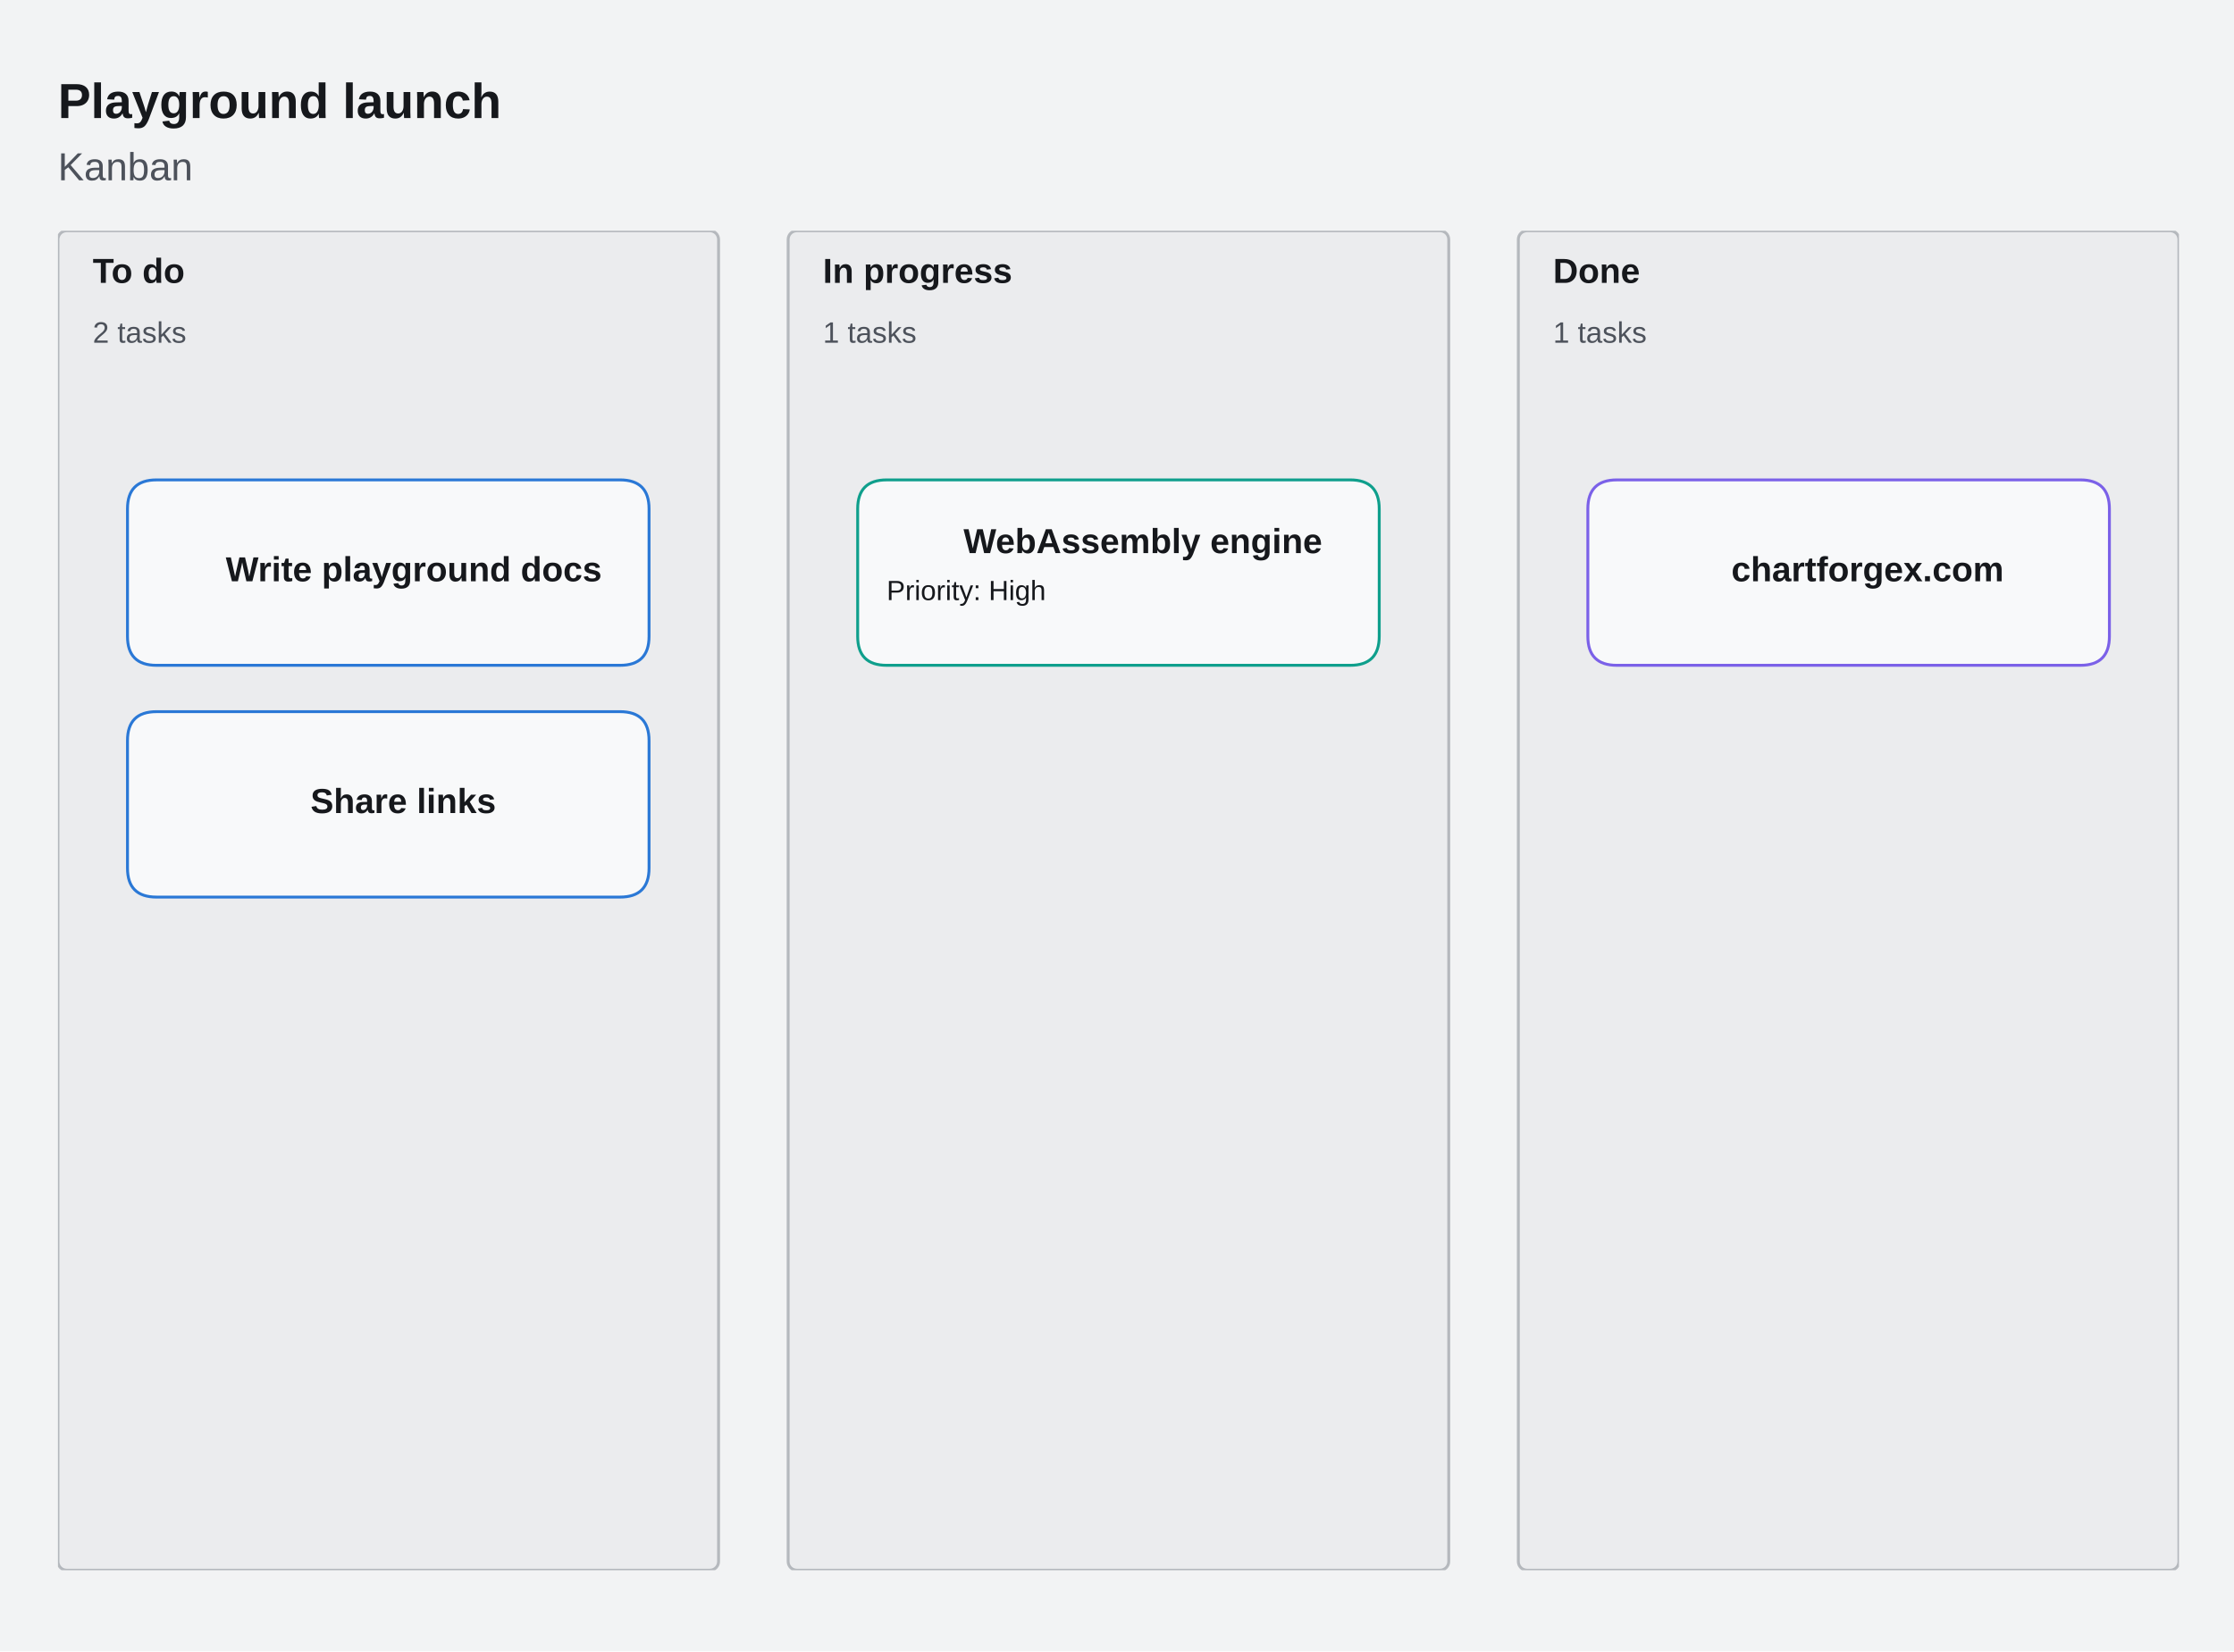
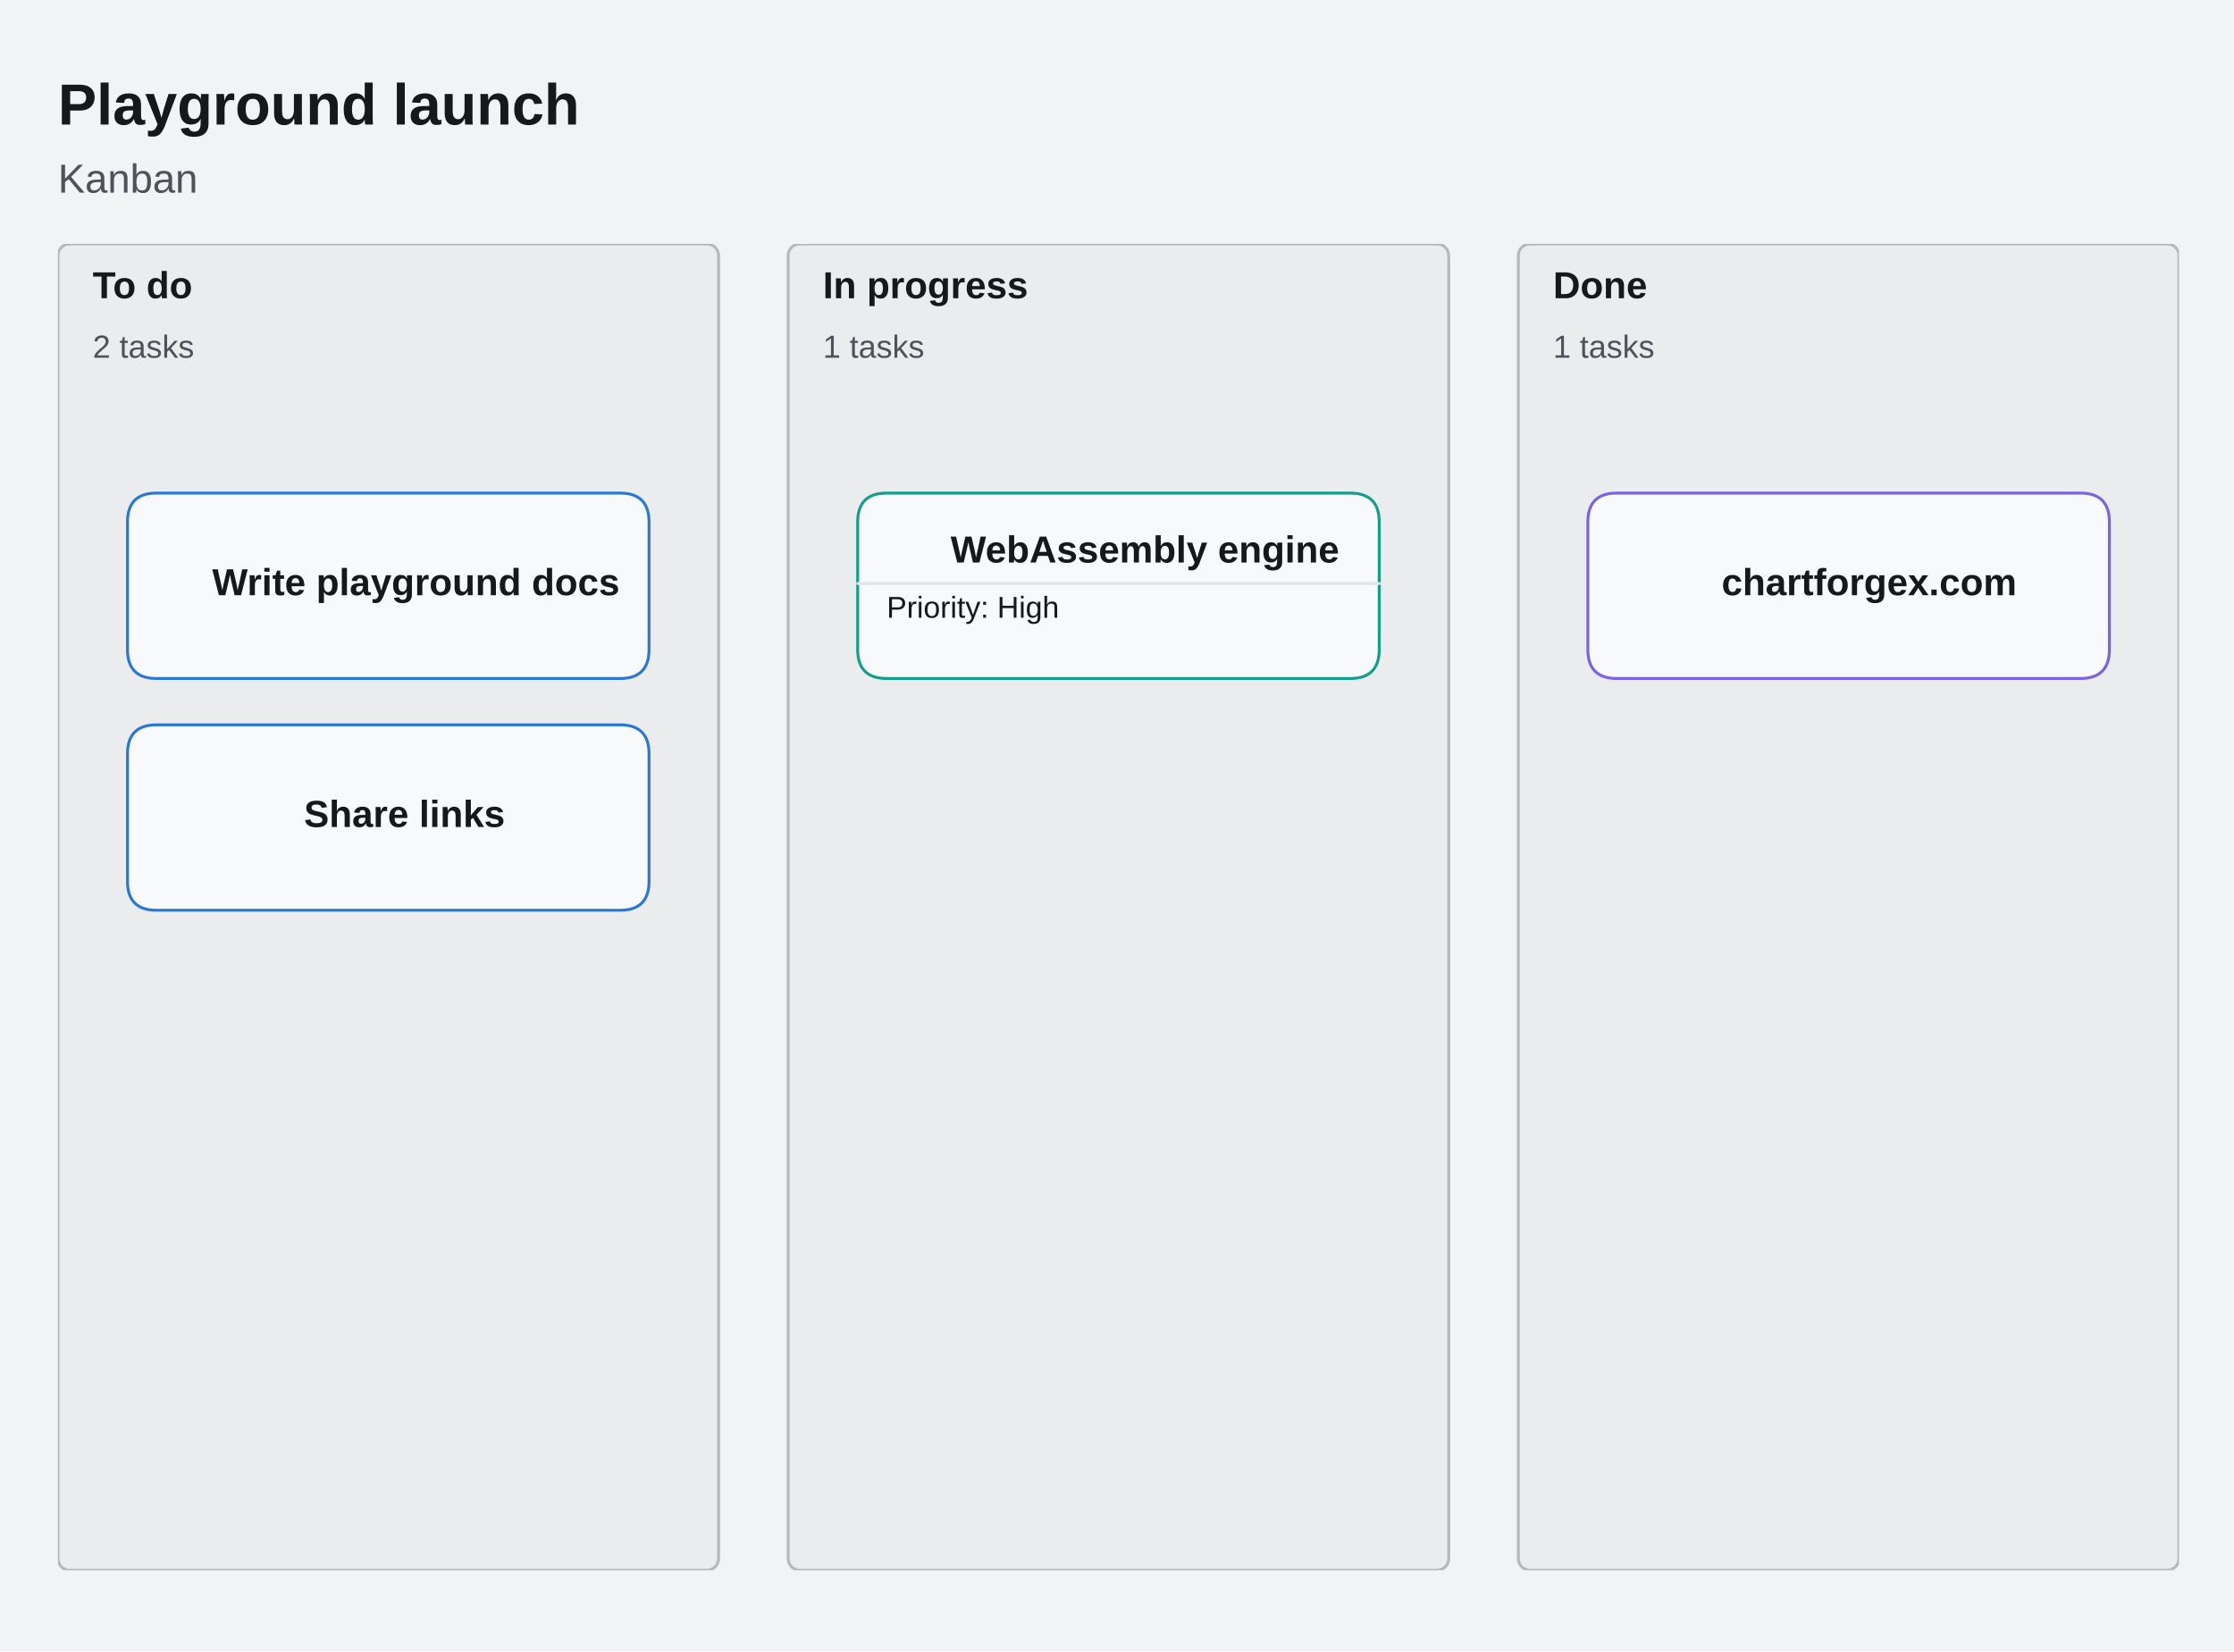
<svg xmlns="http://www.w3.org/2000/svg" width="771" height="570" viewBox="8 0 771 570" stroke-linecap="round" stroke-linejoin="round" style="max-width:100%;height:auto;display:block" role="img" aria-label="Playground launch" aria-labelledby="cfx-mm-kanban-l-title" aria-describedby="cfx-mm-kanban-l-description">
  <defs>
    <clipPath id="cfx-mm-kanban-l-clip-1" clipPathUnits="userSpaceOnUse">
      <rect x="28" y="28" width="732" height="514" />
    </clipPath>
    <clipPath id="cfx-mm-kanban-l-clip-10" clipPathUnits="userSpaceOnUse">
-       <rect x="28" y="79.65" width="732" height="462.35" />
+       <rect x="28" y="84.2" width="732" height="457.8" />
    </clipPath>
  </defs>
  <rect x="0" y="0" width="788" height="570" rx="0" data-cfx-role="background" fill="#F2F3F4" stroke="none" stroke-width="1" />
  <g clip-path="url(#cfx-mm-kanban-l-clip-1)">
-     <g data-cfx-role="frame-heading-source" data-cfx-authored-font-request="Calibri, Carlito, Segoe UI, Arial, system-ui, sans-serif|700|normal|17|">
+     <g data-cfx-role="frame-heading-source" data-cfx-authored-font-request="Calibri, Carlito, Segoe UI, Arial, system-ui, sans-serif|600|normal|20|">
      <g data-cfx-role="frame-heading">
-         <text x="28" y="40.75" font-family="Calibri, Carlito, Segoe UI, Arial, system-ui, sans-serif" font-size="17" font-weight="700" font-style="normal" fill="#16181C" xml:space="preserve" style="white-space:pre;font-language-override:normal;font-palette:normal">Playground launch</text>
+         <text x="28" y="43" font-family="Calibri, Carlito, Segoe UI, Arial, system-ui, sans-serif" font-size="20" font-weight="600" font-style="normal" fill="#16181C" xml:space="preserve" style="white-space:pre;font-language-override:normal;font-palette:normal">Playground launch</text>
      </g>
    </g>
-     <g data-cfx-role="frame-heading-source" data-cfx-authored-font-request="Calibri, Carlito, Segoe UI, Arial, system-ui, sans-serif|400|normal|13.5|">
+     <g data-cfx-role="frame-heading-source" data-cfx-authored-font-request="Calibri, Carlito, Segoe UI, Arial, system-ui, sans-serif|400|normal|14|">
      <g data-cfx-role="frame-heading">
-         <text x="28" y="62.225" font-family="Calibri, Carlito, Segoe UI, Arial, system-ui, sans-serif" font-size="13.5" font-weight="400" font-style="normal" fill="#4D525B" xml:space="preserve" style="white-space:pre;font-language-override:normal;font-palette:normal">Kanban</text>
+         <text x="28" y="66.5" font-family="Calibri, Carlito, Segoe UI, Arial, system-ui, sans-serif" font-size="14" font-weight="400" font-style="normal" fill="#4D525B" xml:space="preserve" style="white-space:pre;font-language-override:normal;font-palette:normal">Kanban</text>
      </g>
    </g>
  </g>
  <g id="cfx-mm-kanban-l-node-9" data-cfx-source-id="mermaid-kanban" data-cfx-role="topology" class="cfx-topology" data-canvas-surface-style="Plain" data-cfx-active-scenario="" data-cfx-map-background-style="Dots" data-cfx-projection="" data-cfx-scenario-count="0" data-cfx-scenario-ids="" data-cfx-scenarios="[]" data-cfx-viewport="" data-chart-id="mermaid-kanban" data-fit-content-to-viewport="false" data-header-style="Standard" data-layout-direction="LeftToRight" data-layout-mode="DenseGrouped" data-node-surface-style="Card" data-visual-style="Default">
    <g clip-path="url(#cfx-mm-kanban-l-clip-10)">
      <g id="cfx-mm-kanban-l-node-11" data-cfx-source-id="todo" data-cfx-role="topology-group" class="cfx-topology__group cfx-mermaid-kanban-column" data-cfx-meta-mermaid-id="todo" data-cfx-meta-mermaid-order="0" data-cfx-meta-mermaid-source-column="3" data-cfx-meta-mermaid-source-label="To do" data-cfx-meta-mermaid-source-length="11" data-cfx-meta-mermaid-source-line="5" data-cfx-selected="false" data-cfx-status="Unknown" data-group-applied-layout-policy="VerticalStack" data-group-color="" data-group-id="todo" data-group-label="To do" data-group-layout-direction="" data-group-layout-policy="VerticalStack" data-group-symbol="" data-parent-group-id="" data-scenario-ids="" data-scenario-step-indices="">
-         <rect x="28" y="79.65" width="228" height="462.35" rx="3" data-cfx-role="topology-group-surface" fill="rgba(124,129,138,0.059)" stroke="rgba(124,129,138,0.502)" stroke-width="1" />
+         <rect x="28" y="84.2" width="228" height="457.8" rx="4" data-cfx-role="topology-group-surface" fill="rgba(124,129,138,0.059)" stroke="rgba(124,129,138,0.502)" stroke-width="1" />
        <g data-cfx-role="topology-group-label">
-           <text x="40" y="97.65" font-family="Calibri, Carlito, Segoe UI, Arial, system-ui, sans-serif" font-size="12" font-weight="600" font-style="normal" fill="#16181C" xml:space="preserve" style="white-space:pre;font-language-override:normal;font-palette:normal">To do</text>
+           <text x="40" y="102.95" font-family="Calibri, Carlito, Segoe UI, Arial, system-ui, sans-serif" font-size="13" font-weight="600" font-style="normal" fill="#16181C" xml:space="preserve" style="white-space:pre;font-language-override:normal;font-palette:normal">To do</text>
        </g>
        <g data-cfx-role="topology-group-subtitle">
-           <text x="40" y="118.3" font-family="Calibri, Carlito, Segoe UI, Arial, system-ui, sans-serif" font-size="10.2" font-weight="400" font-style="normal" fill="#4D525B" xml:space="preserve" style="white-space:pre;font-language-override:normal;font-palette:normal">2 tasks</text>
+           <text x="40" y="123.488" font-family="Calibri, Carlito, Segoe UI, Arial, system-ui, sans-serif" font-size="11.05" font-weight="400" font-style="normal" fill="#4D525B" xml:space="preserve" style="white-space:pre;font-language-override:normal;font-palette:normal">2 tasks</text>
        </g>
      </g>
      <g id="cfx-mm-kanban-l-node-16" data-cfx-source-id="doing" data-cfx-role="topology-group" class="cfx-topology__group cfx-mermaid-kanban-column" data-cfx-meta-mermaid-id="doing" data-cfx-meta-mermaid-order="1" data-cfx-meta-mermaid-source-column="3" data-cfx-meta-mermaid-source-label="In progress" data-cfx-meta-mermaid-source-length="18" data-cfx-meta-mermaid-source-line="8" data-cfx-selected="false" data-cfx-status="Unknown" data-group-applied-layout-policy="VerticalStack" data-group-color="" data-group-id="doing" data-group-label="In progress" data-group-layout-direction="" data-group-layout-policy="VerticalStack" data-group-symbol="" data-parent-group-id="" data-scenario-ids="" data-scenario-step-indices="">
-         <rect x="280" y="79.65" width="228" height="462.35" rx="3" data-cfx-role="topology-group-surface" fill="rgba(124,129,138,0.059)" stroke="rgba(124,129,138,0.502)" stroke-width="1" />
+         <rect x="280" y="84.2" width="228" height="457.8" rx="4" data-cfx-role="topology-group-surface" fill="rgba(124,129,138,0.059)" stroke="rgba(124,129,138,0.502)" stroke-width="1" />
        <g data-cfx-role="topology-group-label">
-           <text x="292" y="97.65" font-family="Calibri, Carlito, Segoe UI, Arial, system-ui, sans-serif" font-size="12" font-weight="600" font-style="normal" fill="#16181C" xml:space="preserve" style="white-space:pre;font-language-override:normal;font-palette:normal">In progress</text>
+           <text x="292" y="102.95" font-family="Calibri, Carlito, Segoe UI, Arial, system-ui, sans-serif" font-size="13" font-weight="600" font-style="normal" fill="#16181C" xml:space="preserve" style="white-space:pre;font-language-override:normal;font-palette:normal">In progress</text>
        </g>
        <g data-cfx-role="topology-group-subtitle">
-           <text x="292" y="118.3" font-family="Calibri, Carlito, Segoe UI, Arial, system-ui, sans-serif" font-size="10.2" font-weight="400" font-style="normal" fill="#4D525B" xml:space="preserve" style="white-space:pre;font-language-override:normal;font-palette:normal">1 tasks</text>
+           <text x="292" y="123.488" font-family="Calibri, Carlito, Segoe UI, Arial, system-ui, sans-serif" font-size="11.05" font-weight="400" font-style="normal" fill="#4D525B" xml:space="preserve" style="white-space:pre;font-language-override:normal;font-palette:normal">1 tasks</text>
        </g>
      </g>
      <g id="cfx-mm-kanban-l-node-21" data-cfx-source-id="done" data-cfx-role="topology-group" class="cfx-topology__group cfx-mermaid-kanban-column" data-cfx-meta-mermaid-id="done" data-cfx-meta-mermaid-order="2" data-cfx-meta-mermaid-source-column="3" data-cfx-meta-mermaid-source-label="Done" data-cfx-meta-mermaid-source-length="10" data-cfx-meta-mermaid-source-line="10" data-cfx-selected="false" data-cfx-status="Unknown" data-group-applied-layout-policy="VerticalStack" data-group-color="" data-group-id="done" data-group-label="Done" data-group-layout-direction="" data-group-layout-policy="VerticalStack" data-group-symbol="" data-parent-group-id="" data-scenario-ids="" data-scenario-step-indices="">
-         <rect x="532" y="79.65" width="228" height="462.35" rx="3" data-cfx-role="topology-group-surface" fill="rgba(124,129,138,0.059)" stroke="rgba(124,129,138,0.502)" stroke-width="1" />
+         <rect x="532" y="84.2" width="228" height="457.8" rx="4" data-cfx-role="topology-group-surface" fill="rgba(124,129,138,0.059)" stroke="rgba(124,129,138,0.502)" stroke-width="1" />
        <g data-cfx-role="topology-group-label">
-           <text x="544" y="97.65" font-family="Calibri, Carlito, Segoe UI, Arial, system-ui, sans-serif" font-size="12" font-weight="600" font-style="normal" fill="#16181C" xml:space="preserve" style="white-space:pre;font-language-override:normal;font-palette:normal">Done</text>
+           <text x="544" y="102.95" font-family="Calibri, Carlito, Segoe UI, Arial, system-ui, sans-serif" font-size="13" font-weight="600" font-style="normal" fill="#16181C" xml:space="preserve" style="white-space:pre;font-language-override:normal;font-palette:normal">Done</text>
        </g>
        <g data-cfx-role="topology-group-subtitle">
-           <text x="544" y="118.3" font-family="Calibri, Carlito, Segoe UI, Arial, system-ui, sans-serif" font-size="10.2" font-weight="400" font-style="normal" fill="#4D525B" xml:space="preserve" style="white-space:pre;font-language-override:normal;font-palette:normal">1 tasks</text>
+           <text x="544" y="123.488" font-family="Calibri, Carlito, Segoe UI, Arial, system-ui, sans-serif" font-size="11.05" font-weight="400" font-style="normal" fill="#4D525B" xml:space="preserve" style="white-space:pre;font-language-override:normal;font-palette:normal">1 tasks</text>
        </g>
      </g>
      <g id="cfx-mm-kanban-l-node-26" data-cfx-source-id="docs" data-cfx-role="topology-node" class="cfx-topology__node cfx-mermaid-kanban-task" data-cfx-meta-mermaid-column="todo" data-cfx-meta-mermaid-id="docs" data-cfx-meta-mermaid-order="0" data-cfx-meta-mermaid-source-column="5" data-cfx-meta-mermaid-source-label="Write playground docs" data-cfx-meta-mermaid-source-length="27" data-cfx-meta-mermaid-source-line="6" data-cfx-selected="false" data-cfx-status="Unknown" data-group-id="todo" data-group-label="To do" data-node-badge="" data-node-detail-count="0" data-node-display-mode="Card" data-node-id="docs" data-node-kind="Generic" data-node-label="Write playground docs" data-node-palette-index="0" data-node-shape="Rounded" data-scenario-ids="" data-scenario-step-indices="">
-         <path d="M 62 165.65 L 222 165.65 C 228.667 165.65 232 168.983 232 175.65 L 232 219.65 C 232 226.317 228.667 229.65 222 229.65 L 62 229.65 C 55.333 229.65 52 226.317 52 219.65 L 52 175.65 C 52 168.983 55.333 165.65 62 165.65 Z" data-cfx-role="topology-node-surface" fill="#F8F9FA" stroke="#2A78D6" stroke-width="1" fill-rule="evenodd" />
+         <path d="M 62 170.2 L 222 170.2 C 228.667 170.2 232 173.533 232 180.2 L 232 224.2 C 232 230.867 228.667 234.2 222 234.2 L 62 234.2 C 55.333 234.2 52 230.867 52 224.2 L 52 180.2 C 52 173.533 55.333 170.2 62 170.2 Z" data-cfx-role="topology-node-surface" fill="#F8F9FA" stroke="#2A78D6" stroke-width="1" fill-rule="evenodd" />
        <g id="cfx-mm-kanban-l-node-28" data-cfx-source-id="docs-label" data-cfx-role="topology-node-label">
-           <text x="85.911" y="200.65" font-family="Calibri, Carlito, Segoe UI, Arial, system-ui, sans-serif" font-size="12" font-weight="600" font-style="normal" fill="#16181C" xml:space="preserve" style="white-space:pre;font-language-override:normal;font-palette:normal">Write playground docs</text>
+           <text x="81.237" y="205.45" font-family="Calibri, Carlito, Segoe UI, Arial, system-ui, sans-serif" font-size="13" font-weight="600" font-style="normal" fill="#16181C" xml:space="preserve" style="white-space:pre;font-language-override:normal;font-palette:normal">Write playground docs</text>
        </g>
      </g>
      <g id="cfx-mm-kanban-l-node-30" data-cfx-source-id="share" data-cfx-role="topology-node" class="cfx-topology__node cfx-mermaid-kanban-task" data-cfx-meta-mermaid-column="todo" data-cfx-meta-mermaid-id="share" data-cfx-meta-mermaid-order="1" data-cfx-meta-mermaid-source-column="5" data-cfx-meta-mermaid-source-label="Share links" data-cfx-meta-mermaid-source-length="18" data-cfx-meta-mermaid-source-line="7" data-cfx-selected="false" data-cfx-status="Unknown" data-group-id="todo" data-group-label="To do" data-node-badge="" data-node-detail-count="0" data-node-display-mode="Card" data-node-id="share" data-node-kind="Generic" data-node-label="Share links" data-node-palette-index="0" data-node-shape="Rounded" data-scenario-ids="" data-scenario-step-indices="">
-         <path d="M 62 245.65 L 222 245.65 C 228.667 245.65 232 248.983 232 255.65 L 232 299.65 C 232 306.317 228.667 309.65 222 309.65 L 62 309.65 C 55.333 309.65 52 306.317 52 299.65 L 52 255.65 C 52 248.983 55.333 245.65 62 245.65 Z" data-cfx-role="topology-node-surface" fill="#F8F9FA" stroke="#2A78D6" stroke-width="1" fill-rule="evenodd" />
+         <path d="M 62 250.2 L 222 250.2 C 228.667 250.2 232 253.533 232 260.2 L 232 304.2 C 232 310.867 228.667 314.2 222 314.2 L 62 314.2 C 55.333 314.2 52 310.867 52 304.2 L 52 260.2 C 52 253.533 55.333 250.2 62 250.2 Z" data-cfx-role="topology-node-surface" fill="#F8F9FA" stroke="#2A78D6" stroke-width="1" fill-rule="evenodd" />
        <g id="cfx-mm-kanban-l-node-32" data-cfx-source-id="share-label" data-cfx-role="topology-node-label">
-           <text x="115.149" y="280.65" font-family="Calibri, Carlito, Segoe UI, Arial, system-ui, sans-serif" font-size="12" font-weight="600" font-style="normal" fill="#16181C" xml:space="preserve" style="white-space:pre;font-language-override:normal;font-palette:normal">Share links</text>
+           <text x="112.912" y="285.45" font-family="Calibri, Carlito, Segoe UI, Arial, system-ui, sans-serif" font-size="13" font-weight="600" font-style="normal" fill="#16181C" xml:space="preserve" style="white-space:pre;font-language-override:normal;font-palette:normal">Share links</text>
        </g>
      </g>
      <g id="cfx-mm-kanban-l-node-34" data-cfx-source-id="engine" data-cfx-role="topology-node" class="cfx-topology__node cfx-mermaid-kanban-task" data-cfx-meta-mermaid-column="doing" data-cfx-meta-mermaid-id="engine" data-cfx-meta-mermaid-meta-priority="High" data-cfx-meta-mermaid-metadata-source="@{ priority: &quot;High&quot; }" data-cfx-meta-mermaid-order="0" data-cfx-meta-mermaid-source-column="5" data-cfx-meta-mermaid-source-label="WebAssembly engine" data-cfx-meta-mermaid-source-length="47" data-cfx-meta-mermaid-source-line="9" data-cfx-selected="false" data-cfx-status="Unknown" data-group-id="doing" data-group-label="In progress" data-node-badge="" data-node-detail-count="1" data-node-display-mode="Card" data-node-id="engine" data-node-kind="Generic" data-node-label="WebAssembly engine" data-node-palette-index="1" data-node-shape="Rounded" data-scenario-ids="" data-scenario-step-indices="">
-         <path d="M 314 165.65 L 474 165.65 C 480.667 165.65 484 168.983 484 175.65 L 484 219.65 C 484 226.317 480.667 229.65 474 229.65 L 314 229.65 C 307.333 229.65 304 226.317 304 219.65 L 304 175.65 C 304 168.983 307.333 165.65 314 165.65 Z" data-cfx-role="topology-node-surface" fill="#F8F9FA" stroke="#0F9F8C" stroke-width="1" fill-rule="evenodd" />
+         <path d="M 314 170.2 L 474 170.2 C 480.667 170.2 484 173.533 484 180.2 L 484 224.2 C 484 230.867 480.667 234.2 474 234.2 L 314 234.2 C 307.333 234.2 304 230.867 304 224.2 L 304 180.2 C 304 173.533 307.333 170.2 314 170.2 Z" data-cfx-role="topology-node-surface" fill="#F8F9FA" stroke="#0F9F8C" stroke-width="1" fill-rule="evenodd" />
        <g id="cfx-mm-kanban-l-node-36" data-cfx-source-id="engine-label" data-cfx-role="topology-node-label">
-           <text x="340.521" y="190.93" font-family="Calibri, Carlito, Segoe UI, Arial, system-ui, sans-serif" font-size="12" font-weight="600" font-style="normal" fill="#16181C" xml:space="preserve" style="white-space:pre;font-language-override:normal;font-palette:normal">WebAssembly engine</text>
+           <text x="336.065" y="194.17" font-family="Calibri, Carlito, Segoe UI, Arial, system-ui, sans-serif" font-size="13" font-weight="600" font-style="normal" fill="#16181C" xml:space="preserve" style="white-space:pre;font-language-override:normal;font-palette:normal">WebAssembly engine</text>
        </g>
+         <line x1="304" y1="201.42" x2="484" y2="201.42" data-cfx-role="topology-node-detail-separator" fill="none" stroke="#E2E4E7" stroke-width="1" />
        <g data-cfx-role="topology-node-detail">
-           <text x="314" y="207.13" font-family="Calibri, Carlito, Segoe UI, Arial, system-ui, sans-serif" font-size="9.6" font-weight="400" font-style="normal" fill="#16181C" xml:space="preserve" style="white-space:pre;font-language-override:normal;font-palette:normal">Priority: High</text>
+           <text x="314" y="213.22" font-family="Calibri, Carlito, Segoe UI, Arial, system-ui, sans-serif" font-size="10.4" font-weight="400" font-style="normal" fill="#16181C" xml:space="preserve" style="white-space:pre;font-language-override:normal;font-palette:normal">Priority: High</text>
        </g>
      </g>
-       <g id="cfx-mm-kanban-l-node-39" data-cfx-source-id="site" data-cfx-role="topology-node" class="cfx-topology__node cfx-mermaid-kanban-task" data-cfx-meta-mermaid-column="done" data-cfx-meta-mermaid-id="site" data-cfx-meta-mermaid-order="0" data-cfx-meta-mermaid-source-column="5" data-cfx-meta-mermaid-source-label="chartforgex.com" data-cfx-meta-mermaid-source-length="21" data-cfx-meta-mermaid-source-line="11" data-cfx-selected="false" data-cfx-status="Unknown" data-group-id="done" data-group-label="Done" data-node-badge="" data-node-detail-count="0" data-node-display-mode="Card" data-node-id="site" data-node-kind="Generic" data-node-label="chartforgex.com" data-node-palette-index="2" data-node-shape="Rounded" data-scenario-ids="" data-scenario-step-indices="">
-         <path d="M 566 165.65 L 726 165.65 C 732.667 165.65 736 168.983 736 175.65 L 736 219.65 C 736 226.317 732.667 229.65 726 229.65 L 566 229.65 C 559.333 229.65 556 226.317 556 219.65 L 556 175.65 C 556 168.983 559.333 165.65 566 165.65 Z" data-cfx-role="topology-node-surface" fill="#F8F9FA" stroke="#7B61E8" stroke-width="1" fill-rule="evenodd" />
-         <g id="cfx-mm-kanban-l-node-41" data-cfx-source-id="site-label" data-cfx-role="topology-node-label">
-           <text x="605.526" y="200.65" font-family="Calibri, Carlito, Segoe UI, Arial, system-ui, sans-serif" font-size="12" font-weight="600" font-style="normal" fill="#16181C" xml:space="preserve" style="white-space:pre;font-language-override:normal;font-palette:normal">chartforgex.com</text>
+       <g id="cfx-mm-kanban-l-node-40" data-cfx-source-id="site" data-cfx-role="topology-node" class="cfx-topology__node cfx-mermaid-kanban-task" data-cfx-meta-mermaid-column="done" data-cfx-meta-mermaid-id="site" data-cfx-meta-mermaid-order="0" data-cfx-meta-mermaid-source-column="5" data-cfx-meta-mermaid-source-label="chartforgex.com" data-cfx-meta-mermaid-source-length="21" data-cfx-meta-mermaid-source-line="11" data-cfx-selected="false" data-cfx-status="Unknown" data-group-id="done" data-group-label="Done" data-node-badge="" data-node-detail-count="0" data-node-display-mode="Card" data-node-id="site" data-node-kind="Generic" data-node-label="chartforgex.com" data-node-palette-index="2" data-node-shape="Rounded" data-scenario-ids="" data-scenario-step-indices="">
+         <path d="M 566 170.2 L 726 170.2 C 732.667 170.2 736 173.533 736 180.2 L 736 224.2 C 736 230.867 732.667 234.2 726 234.2 L 566 234.2 C 559.333 234.2 556 230.867 556 224.2 L 556 180.2 C 556 173.533 559.333 170.2 566 170.2 Z" data-cfx-role="topology-node-surface" fill="#F8F9FA" stroke="#7B61E8" stroke-width="1" fill-rule="evenodd" />
+         <g id="cfx-mm-kanban-l-node-42" data-cfx-source-id="site-label" data-cfx-role="topology-node-label">
+           <text x="602.154" y="205.45" font-family="Calibri, Carlito, Segoe UI, Arial, system-ui, sans-serif" font-size="13" font-weight="600" font-style="normal" fill="#16181C" xml:space="preserve" style="white-space:pre;font-language-override:normal;font-palette:normal">chartforgex.com</text>
        </g>
      </g>
    </g>
  </g>
</svg>
